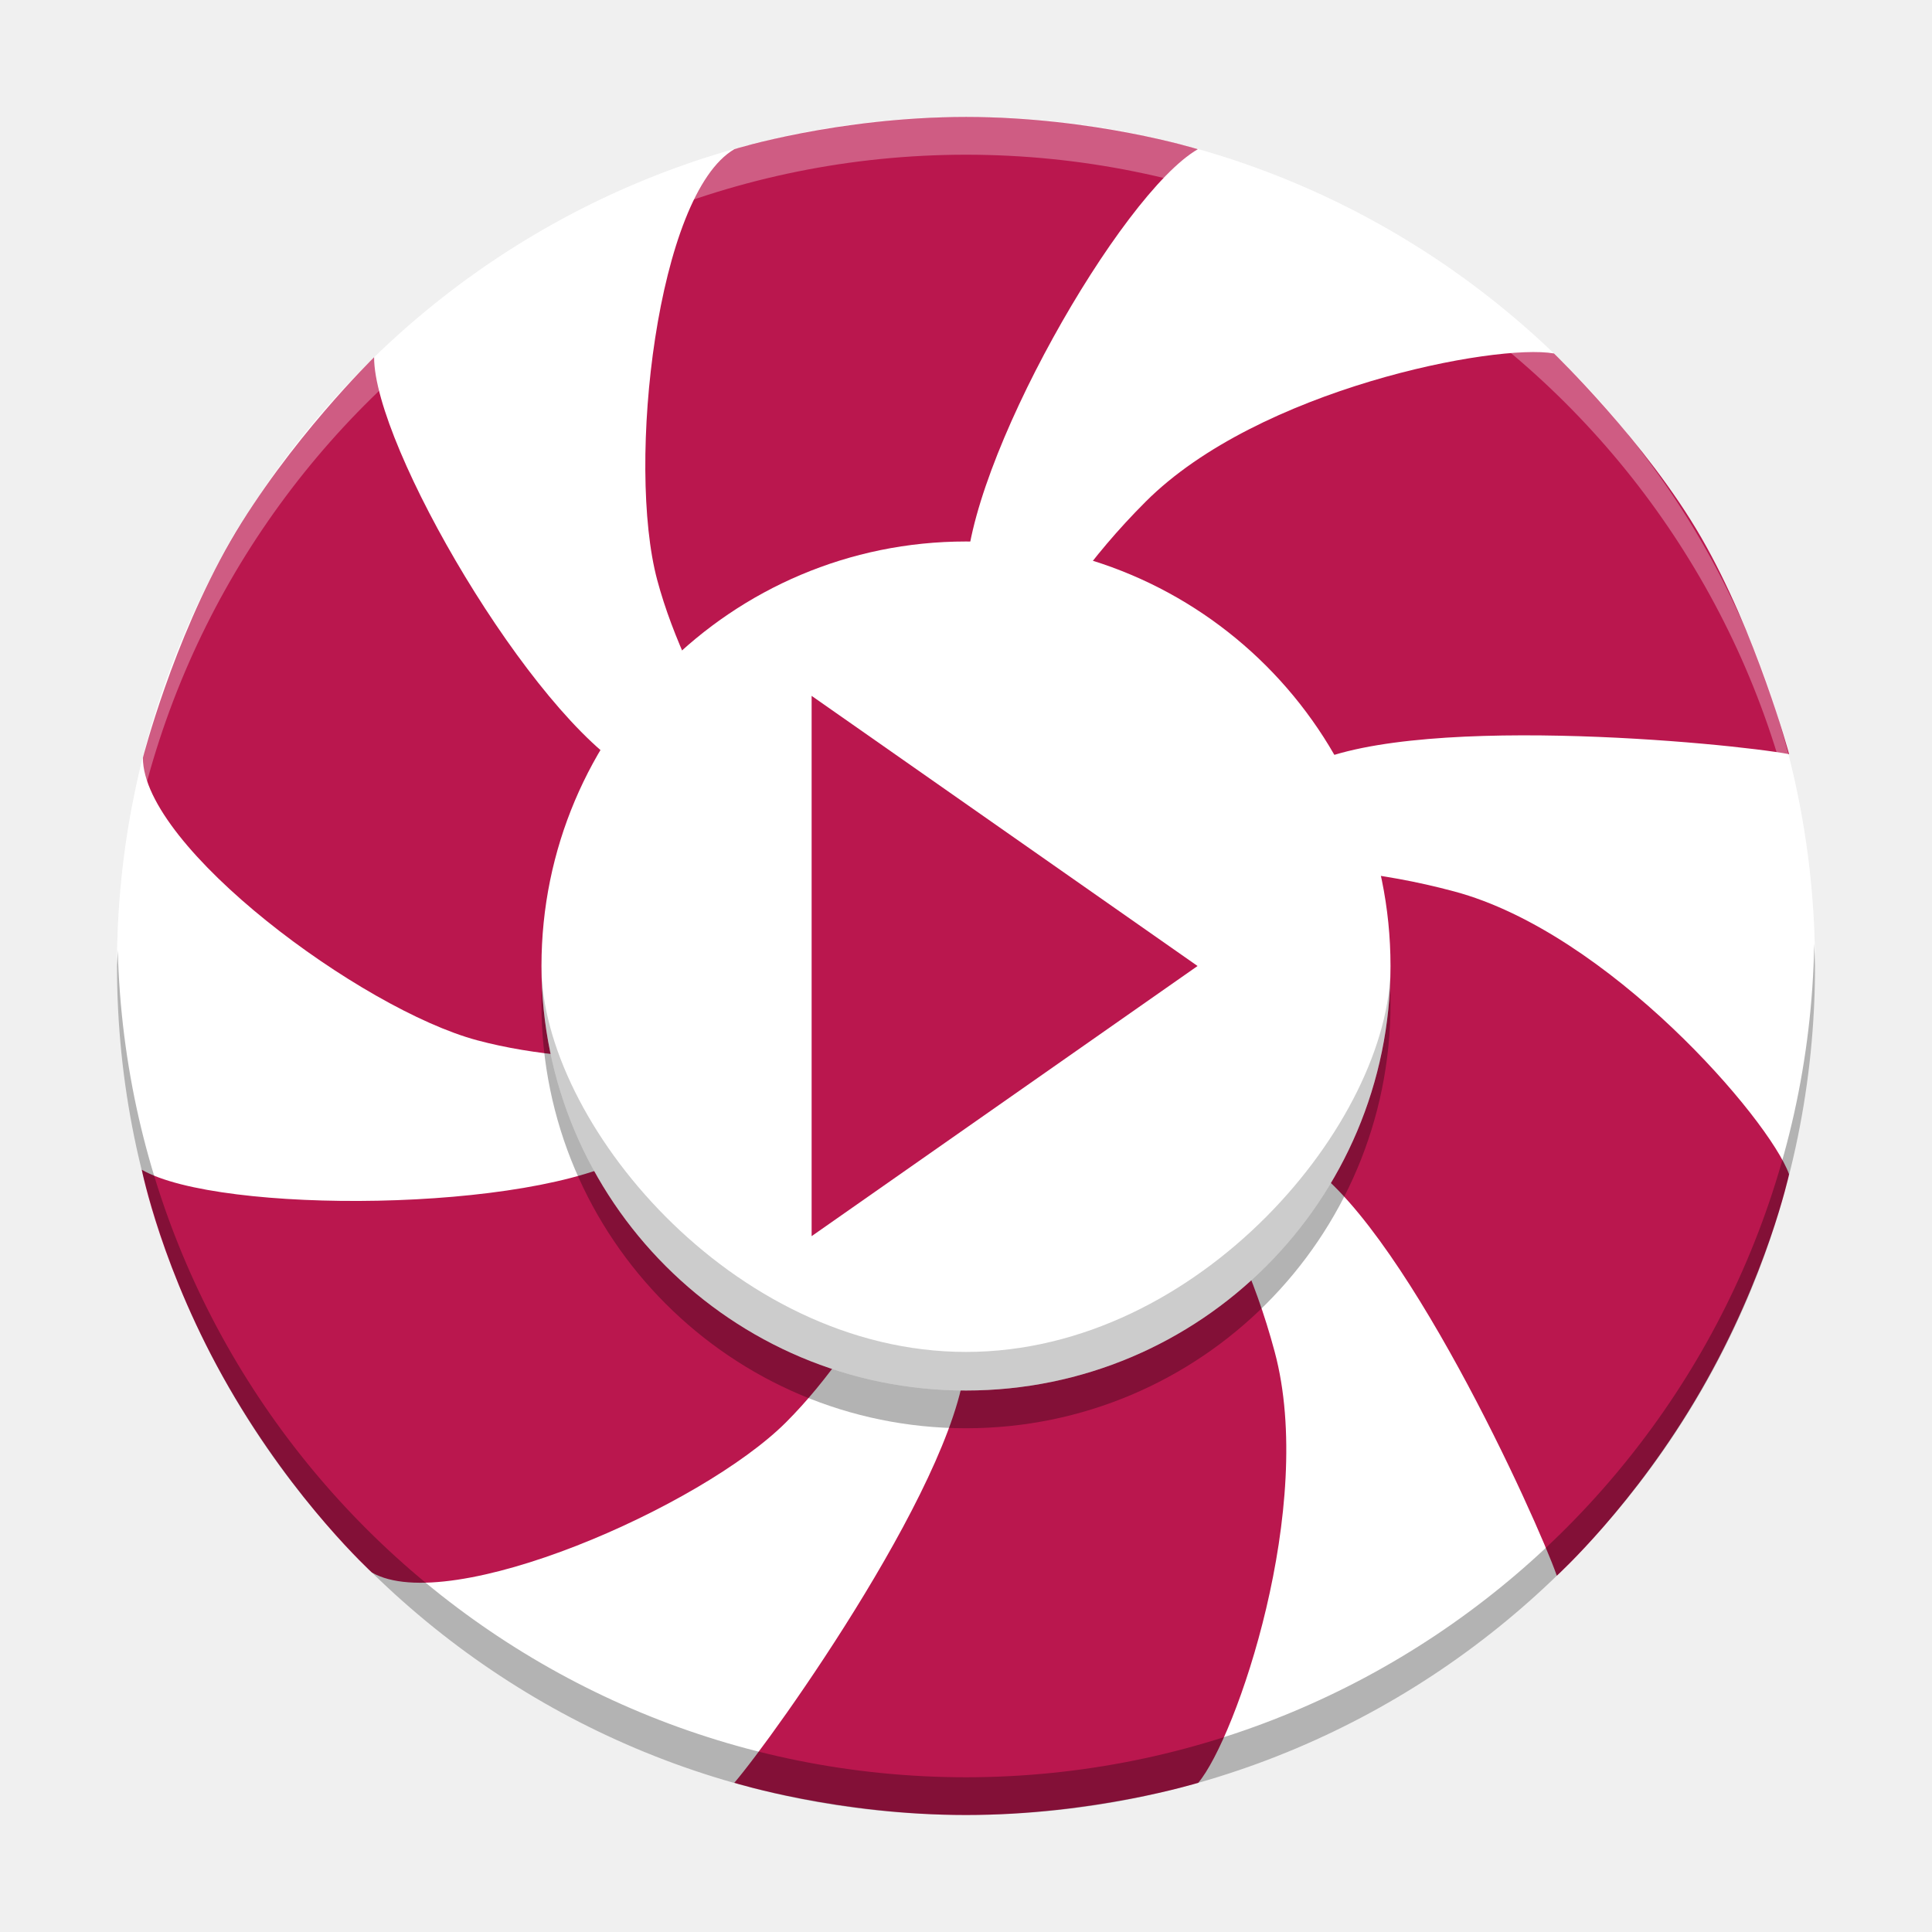
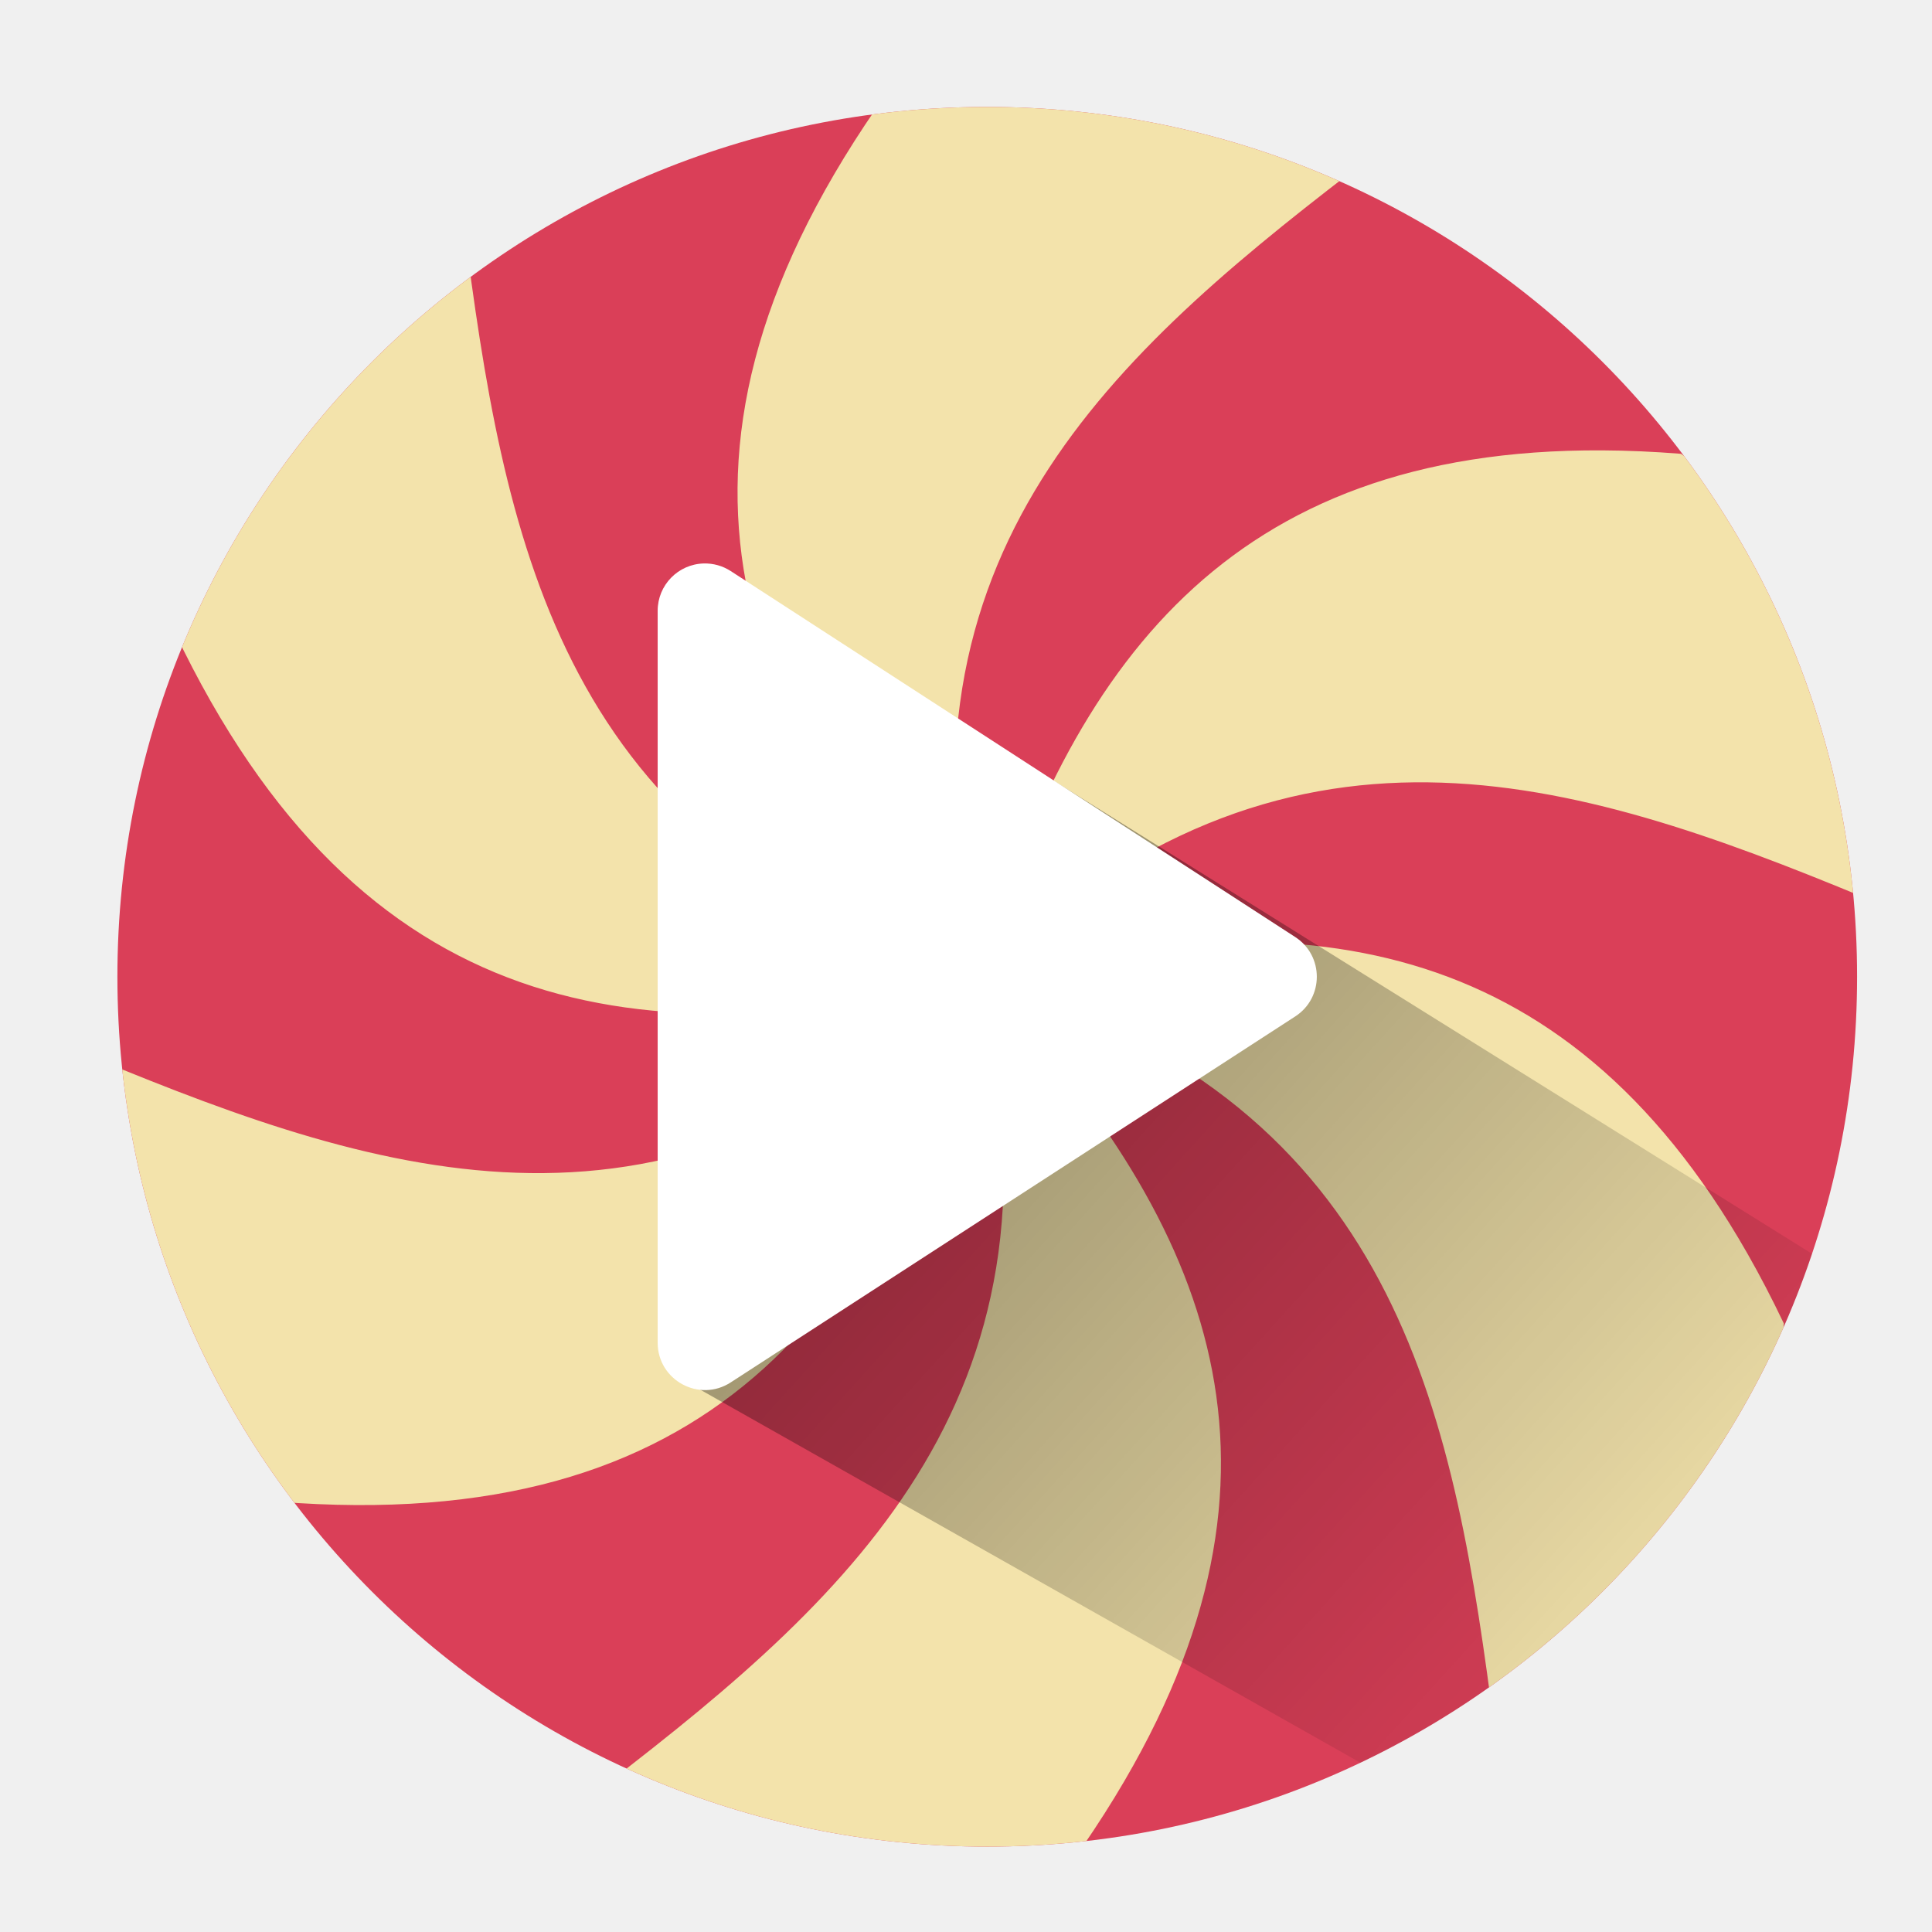
- <svg xmlns="http://www.w3.org/2000/svg" width="512" height="512" viewBox="0 0 135.467 135.467" id="svg2" version="1.1">
-   <defs id="defs4" />
-   <g id="layer1" transform="translate(0,-161.5334)">
-     <circle style="opacity:1;fill:#ffffff;fill-opacity:1;stroke:none;stroke-width:8.118;stroke-linecap:round;stroke-linejoin:round;stroke-miterlimit:4;stroke-dasharray:none;stroke-opacity:1" id="path3355" cx="67.733" cy="229.267" r="59.531" />
-     <path style="fill:#ba174e;fill-opacity:1;fill-rule:evenodd;stroke:none;stroke-width:2.706px;stroke-linecap:butt;stroke-linejoin:miter;stroke-opacity:1" d="m 51.488,286.538 c 0,0 7.29,2.259 16.245,2.259 8.955,0 16.287,-2.259 16.287,-2.259 2.654,-3.152 8.261,-19.388 5.36,-30.212 -2.9,-10.824 -8.118,-16.236 -13.53,-27.06 -5.412,-10.824 -8.118,-18.942 -8.118,-27.06 0,-8.118 10.852,-27.089 16.256,-30.209 0,0 -7.25,-2.262 -16.254,-2.262 -9.003,0 -16.239,2.257 -16.239,2.257 -5.425,3.146 -7.587,22.097 -5.411,30.215 2.175,8.118 8.118,16.236 13.53,27.06 5.412,10.824 8.118,18.942 8.118,27.06 0,8.118 -13.53,27.06 -16.245,30.212 z" id="path4157" />
-     <path style="fill:#ba174e;fill-opacity:1;fill-rule:evenodd;stroke:none;stroke-width:2.706px;stroke-linecap:butt;stroke-linejoin:miter;stroke-opacity:1" d="m 109.16,272.019 c 0,0 5.458,-4.939 10.109,-12.996 4.652,-8.057 6.176,-15.156 6.176,-15.156 -1.403,-3.875 -12.65,-16.927 -23.474,-19.827 -10.824,-2.9 -18.12,-1.088 -30.199,-1.813 -12.08,-0.725 -20.463,-2.441 -27.493,-6.5 -7.03,-4.059 -18.048,-22.901 -18.048,-29.141 0,0 -6.014,5.875 -10.071,12.903 -4.058,7.028 -6.141,15.182 -6.141,15.182 0.012,6.271 15.319,17.629 23.437,19.804 8.118,2.175 18.12,1.088 30.199,1.813 12.08,0.725 20.463,2.441 27.493,6.499 7.03,4.059 16.639,25.304 18.012,29.231 z" id="path4157-2" />
-     <path style="fill:#ba174e;fill-opacity:1;fill-rule:evenodd;stroke:none;stroke-width:2.706px;stroke-linecap:butt;stroke-linejoin:miter;stroke-opacity:1" d="m 125.448,214.414 c 0,0 -2.295,-8.493 -6.166,-15.198 -3.871,-6.705 -10.327,-12.899 -10.327,-12.899 -4.057,-0.722 -20.695,2.464 -28.618,10.387 -7.924,7.924 -10.002,15.148 -16.669,25.247 -6.668,10.099 -12.345,16.501 -19.376,20.56 -7.03,4.059 -28.946,4.162 -34.35,1.042 0,0 1.388,7.082 6.106,15.252 4.717,8.171 10.026,12.988 10.026,12.988 5.437,3.125 23.099,-4.591 29.042,-10.534 5.943,-5.943 10.002,-15.148 16.669,-25.247 6.668,-10.099 12.345,-16.501 19.375,-20.56 7.03,-4.059 30.199,-1.813 34.287,-1.038 z" id="path4157-2-3" />
-     <circle style="opacity:0.3;fill:#000000;fill-opacity:1;stroke:none;stroke-width:8.118;stroke-linecap:round;stroke-linejoin:round;stroke-miterlimit:4;stroke-dasharray:none;stroke-opacity:1" id="path4189-4" cx="67.733" cy="231.913" r="29.766" />
-     <circle style="opacity:1;fill:#ffffff;fill-opacity:1;stroke:none;stroke-width:8.118;stroke-linecap:round;stroke-linejoin:round;stroke-miterlimit:4;stroke-dasharray:none;stroke-opacity:1" id="path4189" cx="67.733" cy="229.267" r="29.766" />
-     <path style="opacity:1;fill:#000000;fill-opacity:0.2;stroke:none;stroke-width:8.118;stroke-linecap:round;stroke-linejoin:round;stroke-miterlimit:4;stroke-dasharray:none;stroke-opacity:1" d="m 97.499,229.267 c 0,10.824 -13.327,27.06 -29.766,27.06 -16.439,0 -29.766,-16.236 -29.766,-27.06 0,16.439 13.327,29.766 29.766,29.766 16.439,0 29.766,-13.327 29.766,-29.766 z" id="path4189-2-3" />
-     <path style="fill:#ba174e;fill-opacity:1;fill-rule:evenodd;stroke:none;stroke-width:2.706px;stroke-linecap:butt;stroke-linejoin:miter;stroke-opacity:1" d="m 83.969,229.267 -27.06,-18.942 0,37.884 z" id="path4191-0" />
-     <path style="opacity:0.3;fill:#ffffff;fill-opacity:1;stroke:none;stroke-width:8.118;stroke-linecap:round;stroke-linejoin:round;stroke-miterlimit:4;stroke-dasharray:none;stroke-opacity:1" d="m 67.733,169.735 a 59.531,59.531 0 0 0 -59.531,59.531 59.531,59.531 0 0 0 0.055,1.549 59.531,59.531 0 0 1 59.476,-58.434 59.531,59.531 0 0 1 59.476,57.983 59.531,59.531 0 0 0 0.055,-1.097 59.531,59.531 0 0 0 -59.531,-59.531 z" id="path3355-8" />
-     <path style="opacity:0.3;fill:#000000;fill-opacity:1;stroke:none;stroke-width:8.118;stroke-linecap:round;stroke-linejoin:round;stroke-miterlimit:4;stroke-dasharray:none;stroke-opacity:1" d="m 127.21,227.718 a 59.531,59.531 0 0 1 -59.476,58.434 59.531,59.531 0 0 1 -59.476,-57.983 59.531,59.531 0 0 0 -0.055,1.097 59.531,59.531 0 0 0 59.531,59.531 59.531,59.531 0 0 0 59.531,-59.531 59.531,59.531 0 0 0 -0.055,-1.549 z" id="path3355-2" />
+ <svg xmlns="http://www.w3.org/2000/svg" xmlns:xlink="http://www.w3.org/1999/xlink" width="512" height="512" id="svg2" version="1.1">
+   <defs id="defs4">
+     <linearGradient id="linearGradient4203">
+       <stop style="stop-color:#000000;stop-opacity:1;" offset="0" id="stop4205" />
+       <stop style="stop-color:#000000;stop-opacity:0;" offset="1" id="stop4207" />
+     </linearGradient>
+     <linearGradient id="linearGradient3837">
+       <stop style="stop-color:#7db257;stop-opacity:1;" offset="0" id="stop3839" />
+       <stop style="stop-color:#7db257;stop-opacity:0;" offset="1" id="stop3841" />
+     </linearGradient>
+     <clipPath clipPathUnits="userSpaceOnUse" id="clipPath3847">
+       <path transform="matrix(0.8858696,0,0,0.8858696,-24.01089,495.9898)" d="m 582.656,342.294 a 260.215,260.215 0 1 1 -520.431,0 260.215,260.215 0 1 1 520.431,0 z" id="path3849" style="fill:url(#linearGradient3851);fill-opacity:1;fill-rule:evenodd;stroke:none" />
+     </clipPath>
+     <linearGradient xlink:href="#linearGradient3837" id="linearGradient3851" gradientUnits="userSpaceOnUse" x1="502.835" y1="546.635" x2="316.055" y2="356.662" />
+     <clipPath clipPathUnits="userSpaceOnUse" id="clipPath4188">
+       <circle style="fill:#ef4671;fill-opacity:1;fill-rule:evenodd;stroke:none" id="path4190" cx="261.63" cy="258.856" r="230.517" />
+     </clipPath>
+     <linearGradient xlink:href="#linearGradient4203" id="linearGradient4209" x1="-102.014" y1="466.132" x2="462.776" y2="978.078" gradientUnits="userSpaceOnUse" />
+     <clipPath clipPathUnits="userSpaceOnUse" id="clipPath4213">
+       <circle style="fill:#ef4671;fill-opacity:1;fill-rule:evenodd;stroke:none" id="path4215" cx="261.63" cy="799.218" r="230.517" />
+     </clipPath>
+   </defs>
+   <g transform="translate(0,-540.3622)" id="layer1">
+     <path transform="matrix(0.8858696,0,0,0.8858696,-24.01089,495.9898)" d="M 582.656,342.294 A 260.215,260.215 0 0 1 322.441,602.51 260.215,260.215 0 0 1 62.225,342.294 260.215,260.215 0 0 1 322.441,82.079 260.215,260.215 0 0 1 582.656,342.294 Z" id="path2990" style="fill:#da3f58;fill-rule:evenodd;stroke:none;fill-opacity:1" />
+     <path style="fill:#f3e3ab;fill-rule:evenodd;stroke:none;stroke-width:1px;stroke-linecap:butt;stroke-linejoin:miter;stroke-opacity:1;fill-opacity:1" d="M 296.762 -1.078 L 232.252 28.629 C 166.97 123.444 196.608 192.516 258.422 258.424 C 151.662 227.711 134.751 149.041 123.895 67.141 L 52.811 96.752 L 46.281 167.473 C 95.752 271.416 170.389 280.285 258.373 259.707 C 178.396 336.806 101.811 312.116 25.455 280.568 L 15.557 356.936 L 73.539 397.949 C 188.295 407.078 233.292 346.872 259.463 260.383 C 286.247 368.198 226.571 422.18 161.07 472.533 L 222.256 519.289 L 286.766 489.58 C 290.884 483.598 294.627 477.718 298.006 471.936 C 348.184 386.062 318.511 321.537 260.598 259.787 C 367.355 290.501 384.266 369.169 395.123 451.068 L 466.209 421.459 L 472.734 350.736 C 469.613 344.178 466.393 337.999 463.074 332.182 C 413.795 245.79 343.079 239.223 260.646 258.502 C 340.623 181.407 417.206 206.095 493.561 237.643 L 503.461 161.275 L 445.477 120.264 C 438.236 119.688 431.274 119.386 424.576 119.352 C 325.12 118.833 284.075 176.791 259.555 257.818 C 232.776 150.009 292.451 96.029 357.949 45.678 L 296.762 -1.078 z " transform="translate(0,540.3622)" id="path4170" clip-path="url(#clipPath4188)" />
+     <path style="fill:url(#linearGradient4209);fill-opacity:1;fill-rule:evenodd;stroke:none;stroke-width:1px;stroke-linecap:butt;stroke-linejoin:miter;stroke-opacity:1" d="M 178,904.362 424.686,1043.757 623.896,962.258 190.265,691.781 Z" id="path4201" clip-path="url(#clipPath4213)" />
+     <path style="color:#000000;font-style:normal;font-variant:normal;font-weight:normal;font-stretch:normal;font-size:medium;line-height:normal;font-family:sans-serif;text-indent:0;text-align:start;text-decoration:none;text-decoration-line:none;text-decoration-style:solid;text-decoration-color:#000000;letter-spacing:normal;word-spacing:normal;text-transform:none;direction:ltr;block-progression:tb;writing-mode:lr-tb;baseline-shift:baseline;text-anchor:start;white-space:normal;clip-rule:nonzero;display:inline;overflow:visible;visibility:visible;opacity:1;isolation:auto;mix-blend-mode:normal;color-interpolation:sRGB;color-interpolation-filters:linearRGB;solid-color:#000000;solid-opacity:1;fill:#ffffff;fill-opacity:1;fill-rule:nonzero;stroke:none;stroke-width:15;stroke-linecap:butt;stroke-linejoin:round;stroke-miterlimit:4;stroke-dasharray:none;stroke-dashoffset:0;stroke-opacity:1;color-rendering:auto;image-rendering:auto;shape-rendering:auto;text-rendering:auto;enable-background:accumulate" d="m 186.511,689.687 c -6.798,0.171 -12.22,5.729 -12.222,12.529 l 0,96.99 0,96.993 c 0.001,9.938 11.015,15.923 19.355,10.518 l 149.609,-96.99 c 7.623,-4.942 7.623,-16.098 0,-21.039 L 193.644,691.698 c -2.121,-1.374 -4.607,-2.075 -7.133,-2.011 z" id="path4192" />
  </g>
</svg>
